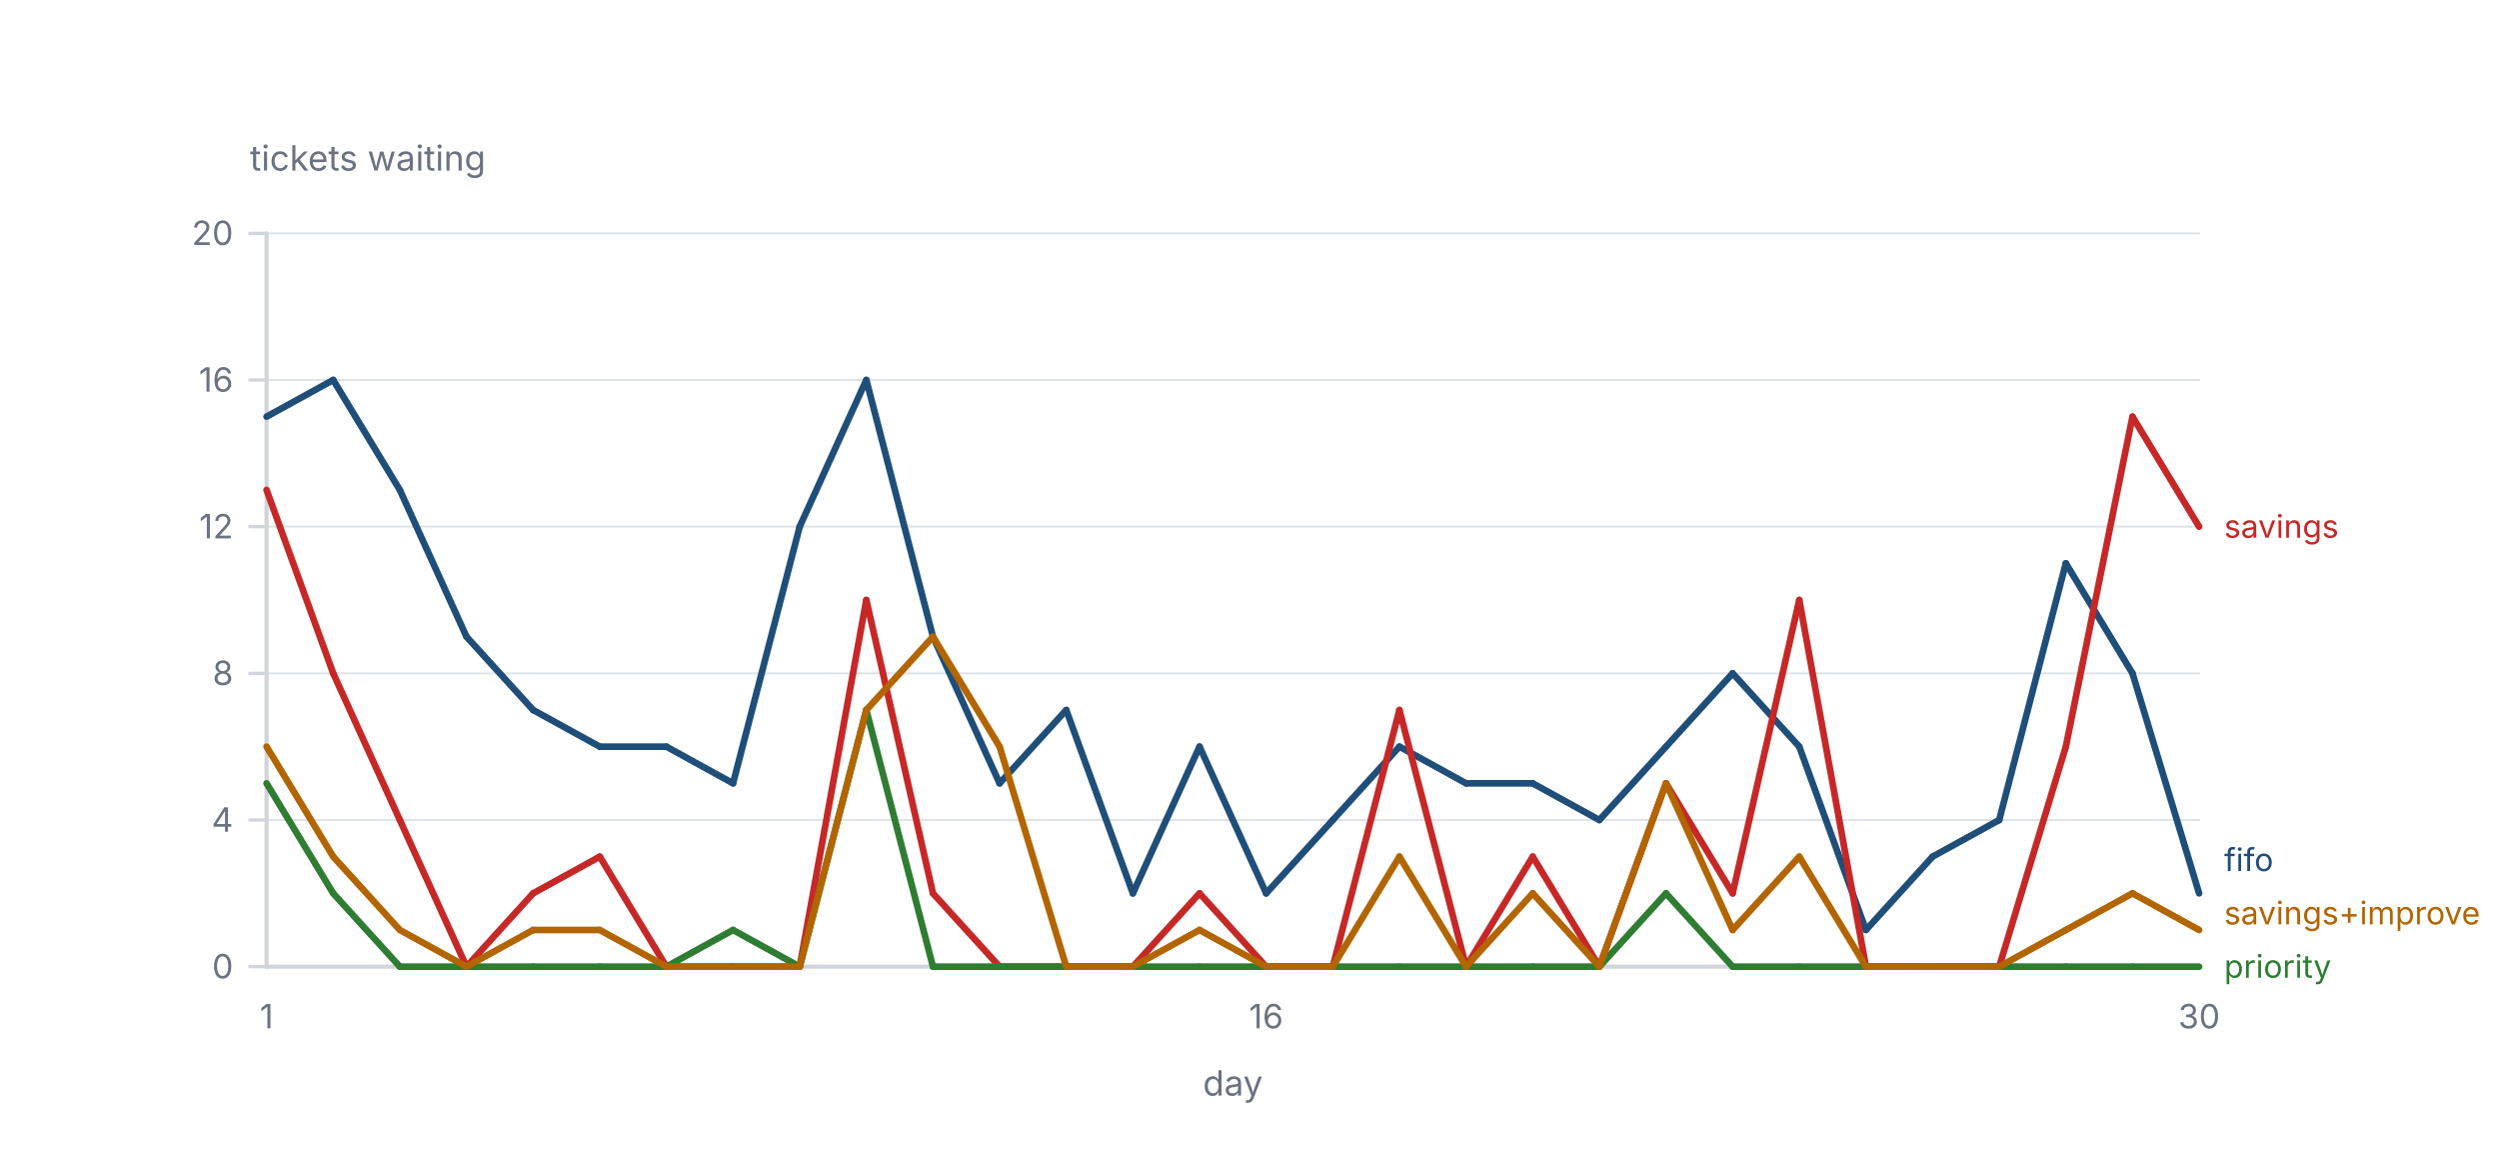
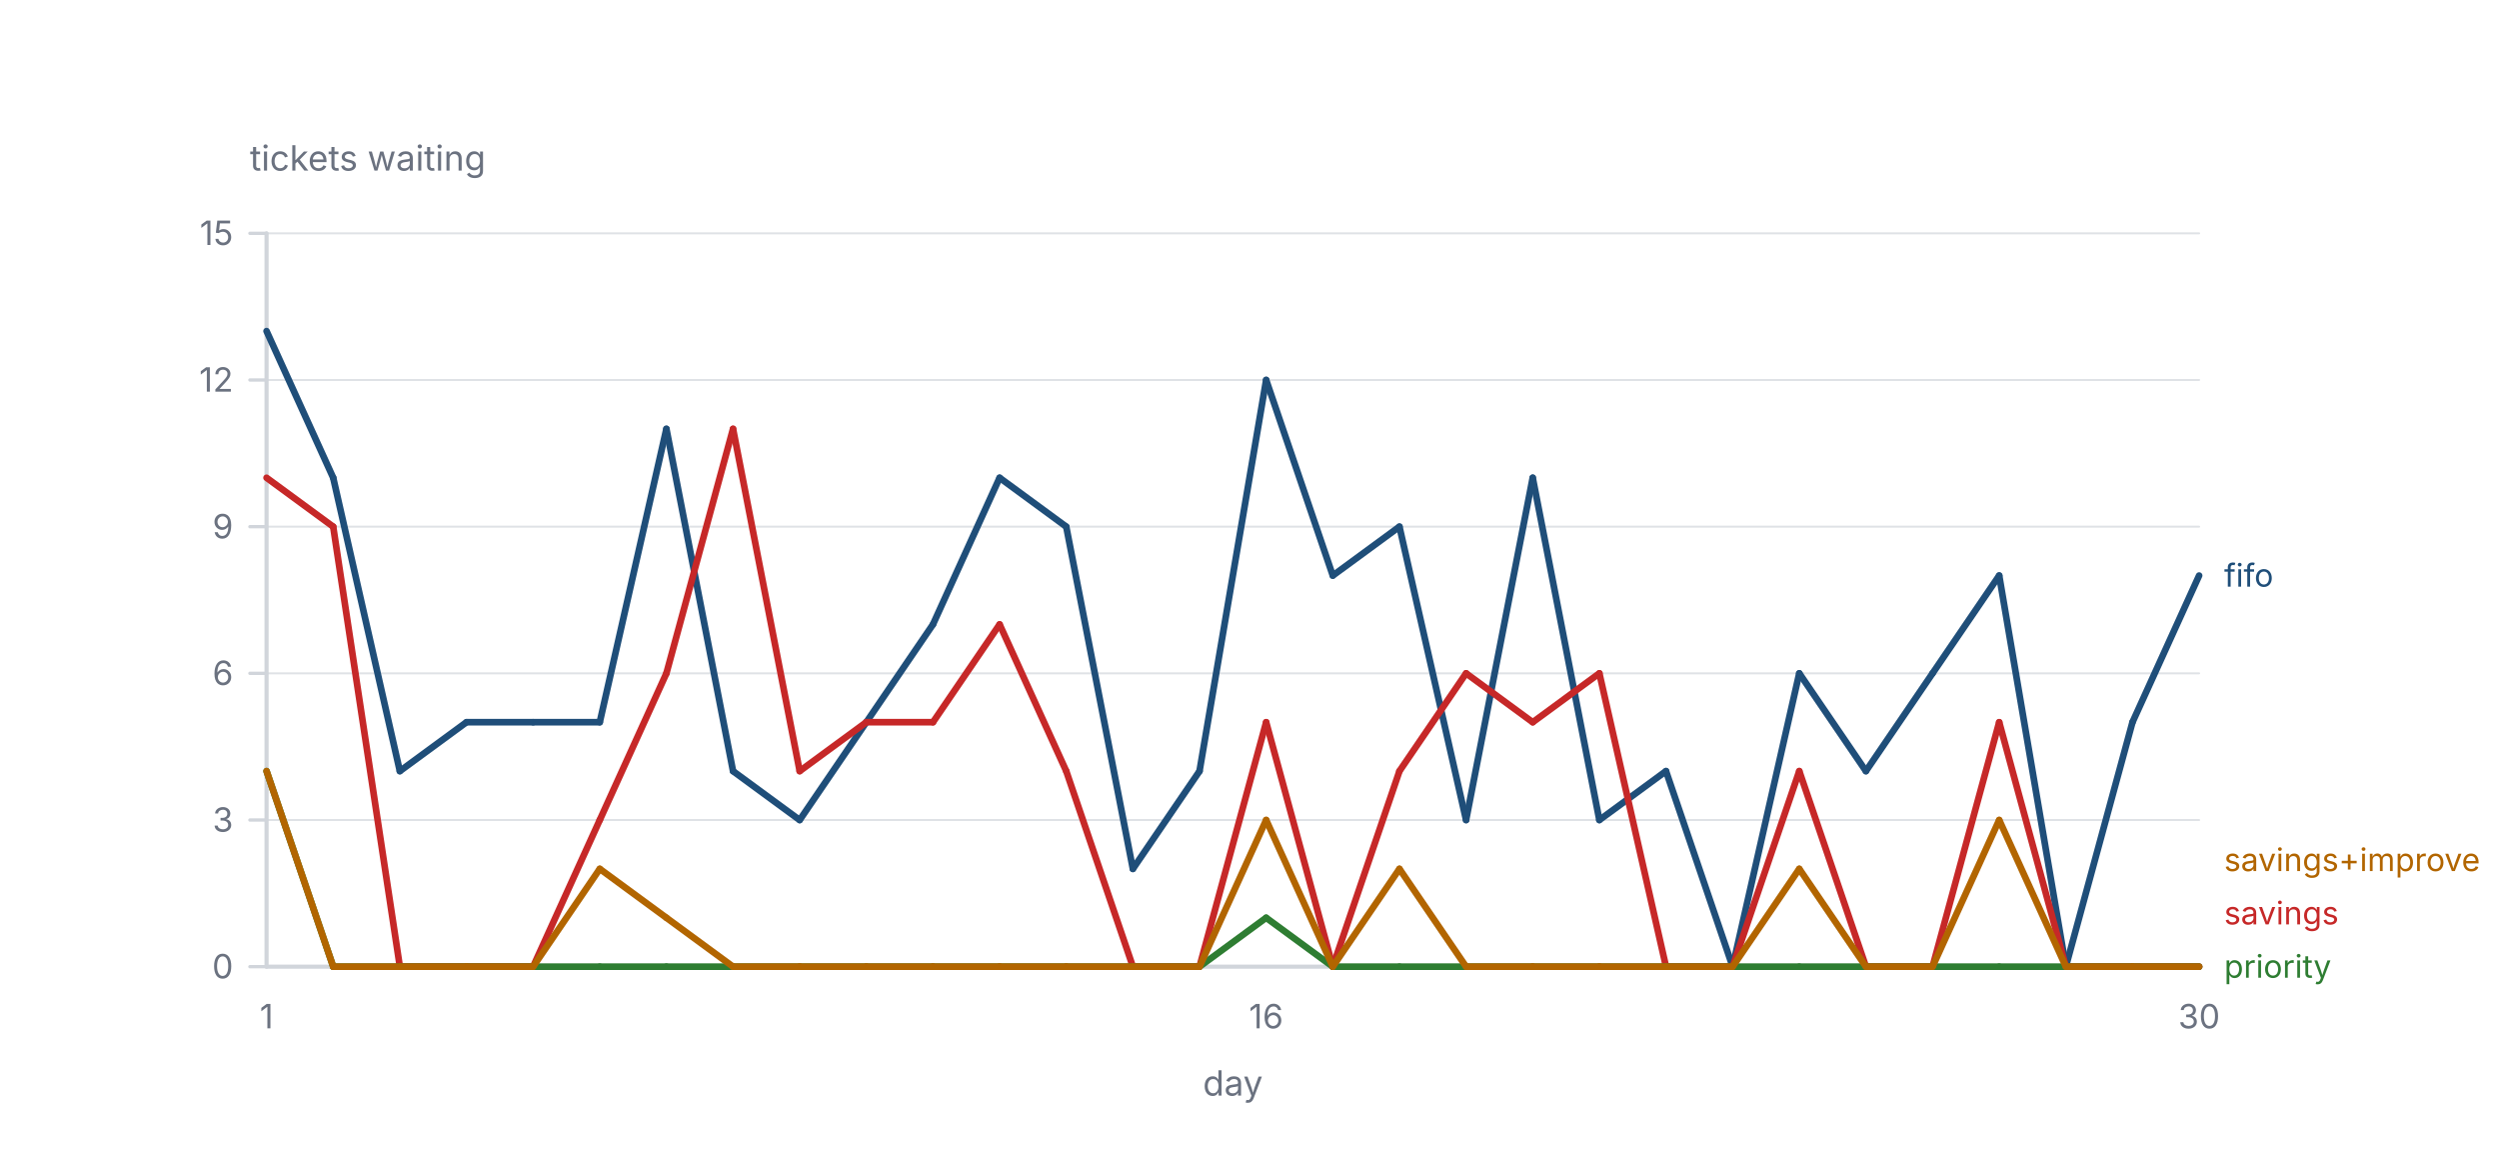
<svg xmlns="http://www.w3.org/2000/svg" viewBox="0 0 567 265" width="100%" role="img">
  <rect width="567" height="265" fill="none" />
  <line x1="60.48" y1="219.24" x2="60.48" y2="52.92" stroke="#D1D5DB" stroke-width="0.94" stroke-linecap="round" opacity="1.0" />
  <line x1="60.48" y1="219.24" x2="498.96" y2="219.24" stroke="#D1D5DB" stroke-width="0.94" stroke-linecap="round" opacity="1.0" />
  <line x1="56.7" y1="219.24" x2="60.48" y2="219.24" stroke="#D1D5DB" stroke-width="0.76" stroke-linecap="round" opacity="1.0" />
  <text x="52.92" y="221.89" text-anchor="end" font-size="7.6" font-family="Inter, Helvetica, Arial, sans-serif" fill="#6B7280">0</text>
  <line x1="56.7" y1="185.98" x2="60.48" y2="185.98" stroke="#D1D5DB" stroke-width="0.76" stroke-linecap="round" opacity="1.0" />
  <line x1="60.48" y1="185.98" x2="498.96" y2="185.98" stroke="#D1D5DB" stroke-width="0.45" stroke-linecap="round" opacity="0.7" />
-   <text x="52.92" y="188.63" text-anchor="end" font-size="7.6" font-family="Inter, Helvetica, Arial, sans-serif" fill="#6B7280">4</text>
+   <text x="52.92" y="188.63" text-anchor="end" font-size="7.6" font-family="Inter, Helvetica, Arial, sans-serif" fill="#6B7280">3</text>
  <line x1="56.7" y1="152.71" x2="60.48" y2="152.71" stroke="#D1D5DB" stroke-width="0.76" stroke-linecap="round" opacity="1.0" />
  <line x1="60.48" y1="152.71" x2="498.96" y2="152.71" stroke="#D1D5DB" stroke-width="0.45" stroke-linecap="round" opacity="0.7" />
-   <text x="52.92" y="155.36" text-anchor="end" font-size="7.6" font-family="Inter, Helvetica, Arial, sans-serif" fill="#6B7280">8</text>
+   <text x="52.92" y="155.36" text-anchor="end" font-size="7.6" font-family="Inter, Helvetica, Arial, sans-serif" fill="#6B7280">6</text>
  <line x1="56.7" y1="119.45" x2="60.48" y2="119.45" stroke="#D1D5DB" stroke-width="0.76" stroke-linecap="round" opacity="1.0" />
  <line x1="60.48" y1="119.45" x2="498.96" y2="119.45" stroke="#D1D5DB" stroke-width="0.45" stroke-linecap="round" opacity="0.7" />
-   <text x="52.92" y="122.10" text-anchor="end" font-size="7.6" font-family="Inter, Helvetica, Arial, sans-serif" fill="#6B7280">12</text>
+   <text x="52.92" y="122.10" text-anchor="end" font-size="7.6" font-family="Inter, Helvetica, Arial, sans-serif" fill="#6B7280">9</text>
  <line x1="56.7" y1="86.18" x2="60.48" y2="86.18" stroke="#D1D5DB" stroke-width="0.76" stroke-linecap="round" opacity="1.0" />
  <line x1="60.48" y1="86.18" x2="498.96" y2="86.18" stroke="#D1D5DB" stroke-width="0.45" stroke-linecap="round" opacity="0.7" />
-   <text x="52.92" y="88.83" text-anchor="end" font-size="7.6" font-family="Inter, Helvetica, Arial, sans-serif" fill="#6B7280">16</text>
+   <text x="52.92" y="88.83" text-anchor="end" font-size="7.6" font-family="Inter, Helvetica, Arial, sans-serif" fill="#6B7280">12</text>
  <line x1="56.7" y1="52.92" x2="60.48" y2="52.92" stroke="#D1D5DB" stroke-width="0.76" stroke-linecap="round" opacity="1.0" />
  <line x1="60.48" y1="52.92" x2="498.96" y2="52.92" stroke="#D1D5DB" stroke-width="0.45" stroke-linecap="round" opacity="0.7" />
-   <text x="52.92" y="55.57" text-anchor="end" font-size="7.6" font-family="Inter, Helvetica, Arial, sans-serif" fill="#6B7280">20</text>
+   <text x="52.92" y="55.57" text-anchor="end" font-size="7.6" font-family="Inter, Helvetica, Arial, sans-serif" fill="#6B7280">15</text>
  <text x="56.7" y="38.69" text-anchor="start" font-size="7.9" font-family="Inter, Helvetica, Arial, sans-serif" fill="#6B7280">tickets waiting</text>
  <text x="279.72" y="248.48" text-anchor="middle" font-size="7.9" font-family="Inter, Helvetica, Arial, sans-serif" fill="#6B7280">day</text>
-   <line x1="60.48" y1="94.5" x2="75.6" y2="86.18" stroke="#1F4E79" stroke-width="1.51" stroke-linecap="round" opacity="1.0" />
-   <line x1="75.6" y1="86.18" x2="90.72" y2="111.13" stroke="#1F4E79" stroke-width="1.51" stroke-linecap="round" opacity="1.0" />
-   <line x1="90.72" y1="111.13" x2="105.84" y2="144.4" stroke="#1F4E79" stroke-width="1.51" stroke-linecap="round" opacity="1.0" />
-   <line x1="105.84" y1="144.4" x2="120.96" y2="161.03" stroke="#1F4E79" stroke-width="1.51" stroke-linecap="round" opacity="1.0" />
-   <line x1="120.96" y1="161.03" x2="136.08" y2="169.34" stroke="#1F4E79" stroke-width="1.51" stroke-linecap="round" opacity="1.0" />
-   <line x1="136.08" y1="169.34" x2="151.2" y2="169.34" stroke="#1F4E79" stroke-width="1.51" stroke-linecap="round" opacity="1.0" />
-   <line x1="151.2" y1="169.34" x2="166.32" y2="177.66" stroke="#1F4E79" stroke-width="1.51" stroke-linecap="round" opacity="1.0" />
-   <line x1="166.32" y1="177.66" x2="181.44" y2="119.45" stroke="#1F4E79" stroke-width="1.51" stroke-linecap="round" opacity="1.0" />
-   <line x1="181.44" y1="119.45" x2="196.56" y2="86.18" stroke="#1F4E79" stroke-width="1.51" stroke-linecap="round" opacity="1.0" />
-   <line x1="196.56" y1="86.18" x2="211.68" y2="144.4" stroke="#1F4E79" stroke-width="1.51" stroke-linecap="round" opacity="1.0" />
-   <line x1="211.68" y1="144.4" x2="226.8" y2="177.66" stroke="#1F4E79" stroke-width="1.51" stroke-linecap="round" opacity="1.0" />
-   <line x1="226.8" y1="177.66" x2="241.92" y2="161.03" stroke="#1F4E79" stroke-width="1.51" stroke-linecap="round" opacity="1.0" />
-   <line x1="241.92" y1="161.03" x2="257.04" y2="202.61" stroke="#1F4E79" stroke-width="1.51" stroke-linecap="round" opacity="1.0" />
-   <line x1="257.04" y1="202.61" x2="272.16" y2="169.34" stroke="#1F4E79" stroke-width="1.51" stroke-linecap="round" opacity="1.0" />
-   <line x1="272.16" y1="169.34" x2="287.28" y2="202.61" stroke="#1F4E79" stroke-width="1.51" stroke-linecap="round" opacity="1.0" />
-   <line x1="287.28" y1="202.61" x2="302.4" y2="185.98" stroke="#1F4E79" stroke-width="1.51" stroke-linecap="round" opacity="1.0" />
-   <line x1="302.4" y1="185.98" x2="317.52" y2="169.34" stroke="#1F4E79" stroke-width="1.51" stroke-linecap="round" opacity="1.0" />
-   <line x1="317.52" y1="169.34" x2="332.64" y2="177.66" stroke="#1F4E79" stroke-width="1.51" stroke-linecap="round" opacity="1.0" />
-   <line x1="332.64" y1="177.66" x2="347.76" y2="177.66" stroke="#1F4E79" stroke-width="1.51" stroke-linecap="round" opacity="1.0" />
-   <line x1="347.76" y1="177.66" x2="362.88" y2="185.98" stroke="#1F4E79" stroke-width="1.51" stroke-linecap="round" opacity="1.0" />
-   <line x1="362.88" y1="185.98" x2="378.0" y2="169.34" stroke="#1F4E79" stroke-width="1.51" stroke-linecap="round" opacity="1.0" />
-   <line x1="378.0" y1="169.34" x2="393.12" y2="152.71" stroke="#1F4E79" stroke-width="1.51" stroke-linecap="round" opacity="1.0" />
-   <line x1="393.12" y1="152.71" x2="408.24" y2="169.34" stroke="#1F4E79" stroke-width="1.51" stroke-linecap="round" opacity="1.0" />
-   <line x1="408.24" y1="169.34" x2="423.36" y2="210.92" stroke="#1F4E79" stroke-width="1.51" stroke-linecap="round" opacity="1.0" />
-   <line x1="423.36" y1="210.92" x2="438.48" y2="194.29" stroke="#1F4E79" stroke-width="1.51" stroke-linecap="round" opacity="1.0" />
-   <line x1="438.48" y1="194.29" x2="453.6" y2="185.98" stroke="#1F4E79" stroke-width="1.51" stroke-linecap="round" opacity="1.0" />
-   <line x1="453.6" y1="185.98" x2="468.72" y2="127.76" stroke="#1F4E79" stroke-width="1.51" stroke-linecap="round" opacity="1.0" />
-   <line x1="468.72" y1="127.76" x2="483.84" y2="152.71" stroke="#1F4E79" stroke-width="1.51" stroke-linecap="round" opacity="1.0" />
-   <line x1="483.84" y1="152.71" x2="498.96" y2="202.61" stroke="#1F4E79" stroke-width="1.51" stroke-linecap="round" opacity="1.0" />
-   <line x1="60.48" y1="111.13" x2="75.6" y2="152.71" stroke="#C62828" stroke-width="1.51" stroke-linecap="round" opacity="1.0" />
-   <line x1="75.6" y1="152.71" x2="90.72" y2="185.98" stroke="#C62828" stroke-width="1.51" stroke-linecap="round" opacity="1.0" />
-   <line x1="90.72" y1="185.98" x2="105.84" y2="219.24" stroke="#C62828" stroke-width="1.51" stroke-linecap="round" opacity="1.0" />
-   <line x1="105.84" y1="219.24" x2="120.96" y2="202.61" stroke="#C62828" stroke-width="1.51" stroke-linecap="round" opacity="1.0" />
-   <line x1="120.96" y1="202.61" x2="136.08" y2="194.29" stroke="#C62828" stroke-width="1.51" stroke-linecap="round" opacity="1.0" />
-   <line x1="136.08" y1="194.29" x2="151.2" y2="219.24" stroke="#C62828" stroke-width="1.51" stroke-linecap="round" opacity="1.0" />
-   <line x1="151.2" y1="219.24" x2="166.32" y2="219.24" stroke="#C62828" stroke-width="1.51" stroke-linecap="round" opacity="1.0" />
-   <line x1="166.32" y1="219.24" x2="181.44" y2="219.24" stroke="#C62828" stroke-width="1.51" stroke-linecap="round" opacity="1.0" />
-   <line x1="181.44" y1="219.24" x2="196.56" y2="136.08" stroke="#C62828" stroke-width="1.51" stroke-linecap="round" opacity="1.0" />
-   <line x1="196.56" y1="136.08" x2="211.68" y2="202.61" stroke="#C62828" stroke-width="1.51" stroke-linecap="round" opacity="1.0" />
-   <line x1="211.68" y1="202.61" x2="226.8" y2="219.24" stroke="#C62828" stroke-width="1.51" stroke-linecap="round" opacity="1.0" />
-   <line x1="226.8" y1="219.24" x2="241.92" y2="219.24" stroke="#C62828" stroke-width="1.51" stroke-linecap="round" opacity="1.0" />
-   <line x1="241.92" y1="219.24" x2="257.04" y2="219.24" stroke="#C62828" stroke-width="1.51" stroke-linecap="round" opacity="1.0" />
-   <line x1="257.04" y1="219.24" x2="272.16" y2="202.61" stroke="#C62828" stroke-width="1.51" stroke-linecap="round" opacity="1.0" />
-   <line x1="272.16" y1="202.61" x2="287.28" y2="219.24" stroke="#C62828" stroke-width="1.51" stroke-linecap="round" opacity="1.0" />
-   <line x1="287.28" y1="219.24" x2="302.4" y2="219.24" stroke="#C62828" stroke-width="1.51" stroke-linecap="round" opacity="1.0" />
-   <line x1="302.4" y1="219.24" x2="317.52" y2="161.03" stroke="#C62828" stroke-width="1.51" stroke-linecap="round" opacity="1.0" />
-   <line x1="317.52" y1="161.03" x2="332.64" y2="219.24" stroke="#C62828" stroke-width="1.51" stroke-linecap="round" opacity="1.0" />
-   <line x1="332.64" y1="219.24" x2="347.76" y2="194.29" stroke="#C62828" stroke-width="1.51" stroke-linecap="round" opacity="1.0" />
-   <line x1="347.76" y1="194.29" x2="362.88" y2="219.24" stroke="#C62828" stroke-width="1.51" stroke-linecap="round" opacity="1.0" />
-   <line x1="362.88" y1="219.24" x2="378.0" y2="177.66" stroke="#C62828" stroke-width="1.51" stroke-linecap="round" opacity="1.0" />
-   <line x1="378.0" y1="177.66" x2="393.12" y2="202.61" stroke="#C62828" stroke-width="1.51" stroke-linecap="round" opacity="1.0" />
-   <line x1="393.12" y1="202.61" x2="408.24" y2="136.08" stroke="#C62828" stroke-width="1.51" stroke-linecap="round" opacity="1.0" />
-   <line x1="408.24" y1="136.08" x2="423.36" y2="219.24" stroke="#C62828" stroke-width="1.51" stroke-linecap="round" opacity="1.0" />
+   <line x1="60.48" y1="75.1" x2="75.6" y2="108.36" stroke="#1F4E79" stroke-width="1.51" stroke-linecap="round" opacity="1.0" />
+   <line x1="75.6" y1="108.36" x2="90.72" y2="174.89" stroke="#1F4E79" stroke-width="1.51" stroke-linecap="round" opacity="1.0" />
+   <line x1="90.72" y1="174.89" x2="105.84" y2="163.8" stroke="#1F4E79" stroke-width="1.51" stroke-linecap="round" opacity="1.0" />
+   <line x1="105.84" y1="163.8" x2="120.96" y2="163.8" stroke="#1F4E79" stroke-width="1.51" stroke-linecap="round" opacity="1.0" />
+   <line x1="120.96" y1="163.8" x2="136.08" y2="163.8" stroke="#1F4E79" stroke-width="1.51" stroke-linecap="round" opacity="1.0" />
+   <line x1="136.08" y1="163.8" x2="151.2" y2="97.27" stroke="#1F4E79" stroke-width="1.51" stroke-linecap="round" opacity="1.0" />
+   <line x1="151.2" y1="97.27" x2="166.32" y2="174.89" stroke="#1F4E79" stroke-width="1.51" stroke-linecap="round" opacity="1.0" />
+   <line x1="166.32" y1="174.89" x2="181.44" y2="185.98" stroke="#1F4E79" stroke-width="1.51" stroke-linecap="round" opacity="1.0" />
+   <line x1="181.44" y1="185.98" x2="196.56" y2="163.8" stroke="#1F4E79" stroke-width="1.51" stroke-linecap="round" opacity="1.0" />
+   <line x1="196.56" y1="163.8" x2="211.68" y2="141.62" stroke="#1F4E79" stroke-width="1.51" stroke-linecap="round" opacity="1.0" />
+   <line x1="211.68" y1="141.62" x2="226.8" y2="108.36" stroke="#1F4E79" stroke-width="1.51" stroke-linecap="round" opacity="1.0" />
+   <line x1="226.8" y1="108.36" x2="241.92" y2="119.45" stroke="#1F4E79" stroke-width="1.51" stroke-linecap="round" opacity="1.0" />
+   <line x1="241.92" y1="119.45" x2="257.04" y2="197.06" stroke="#1F4E79" stroke-width="1.51" stroke-linecap="round" opacity="1.0" />
+   <line x1="257.04" y1="197.06" x2="272.16" y2="174.89" stroke="#1F4E79" stroke-width="1.51" stroke-linecap="round" opacity="1.0" />
+   <line x1="272.16" y1="174.89" x2="287.28" y2="86.18" stroke="#1F4E79" stroke-width="1.51" stroke-linecap="round" opacity="1.0" />
+   <line x1="287.28" y1="86.18" x2="302.4" y2="130.54" stroke="#1F4E79" stroke-width="1.51" stroke-linecap="round" opacity="1.0" />
+   <line x1="302.4" y1="130.54" x2="317.52" y2="119.45" stroke="#1F4E79" stroke-width="1.51" stroke-linecap="round" opacity="1.0" />
+   <line x1="317.52" y1="119.45" x2="332.64" y2="185.98" stroke="#1F4E79" stroke-width="1.51" stroke-linecap="round" opacity="1.0" />
+   <line x1="332.64" y1="185.98" x2="347.76" y2="108.36" stroke="#1F4E79" stroke-width="1.51" stroke-linecap="round" opacity="1.0" />
+   <line x1="347.76" y1="108.36" x2="362.88" y2="185.98" stroke="#1F4E79" stroke-width="1.51" stroke-linecap="round" opacity="1.0" />
+   <line x1="362.88" y1="185.98" x2="378.0" y2="174.89" stroke="#1F4E79" stroke-width="1.51" stroke-linecap="round" opacity="1.0" />
+   <line x1="378.0" y1="174.89" x2="393.12" y2="219.24" stroke="#1F4E79" stroke-width="1.51" stroke-linecap="round" opacity="1.0" />
+   <line x1="393.12" y1="219.24" x2="408.24" y2="152.71" stroke="#1F4E79" stroke-width="1.51" stroke-linecap="round" opacity="1.0" />
+   <line x1="408.24" y1="152.71" x2="423.36" y2="174.89" stroke="#1F4E79" stroke-width="1.51" stroke-linecap="round" opacity="1.0" />
+   <line x1="423.36" y1="174.89" x2="438.48" y2="152.71" stroke="#1F4E79" stroke-width="1.51" stroke-linecap="round" opacity="1.0" />
+   <line x1="438.48" y1="152.71" x2="453.6" y2="130.54" stroke="#1F4E79" stroke-width="1.51" stroke-linecap="round" opacity="1.0" />
+   <line x1="453.6" y1="130.54" x2="468.72" y2="219.24" stroke="#1F4E79" stroke-width="1.51" stroke-linecap="round" opacity="1.0" />
+   <line x1="468.72" y1="219.24" x2="483.84" y2="163.8" stroke="#1F4E79" stroke-width="1.51" stroke-linecap="round" opacity="1.0" />
+   <line x1="483.84" y1="163.8" x2="498.96" y2="130.54" stroke="#1F4E79" stroke-width="1.51" stroke-linecap="round" opacity="1.0" />
+   <line x1="60.48" y1="108.36" x2="75.6" y2="119.45" stroke="#C62828" stroke-width="1.51" stroke-linecap="round" opacity="1.0" />
+   <line x1="75.6" y1="119.45" x2="90.72" y2="219.24" stroke="#C62828" stroke-width="1.51" stroke-linecap="round" opacity="1.0" />
+   <line x1="90.72" y1="219.24" x2="105.84" y2="219.24" stroke="#C62828" stroke-width="1.51" stroke-linecap="round" opacity="1.0" />
+   <line x1="105.84" y1="219.24" x2="120.96" y2="219.24" stroke="#C62828" stroke-width="1.51" stroke-linecap="round" opacity="1.0" />
+   <line x1="120.96" y1="219.24" x2="136.08" y2="185.98" stroke="#C62828" stroke-width="1.51" stroke-linecap="round" opacity="1.0" />
+   <line x1="136.08" y1="185.98" x2="151.2" y2="152.71" stroke="#C62828" stroke-width="1.51" stroke-linecap="round" opacity="1.0" />
+   <line x1="151.2" y1="152.71" x2="166.32" y2="97.27" stroke="#C62828" stroke-width="1.51" stroke-linecap="round" opacity="1.0" />
+   <line x1="166.32" y1="97.27" x2="181.44" y2="174.89" stroke="#C62828" stroke-width="1.51" stroke-linecap="round" opacity="1.0" />
+   <line x1="181.44" y1="174.89" x2="196.56" y2="163.8" stroke="#C62828" stroke-width="1.51" stroke-linecap="round" opacity="1.0" />
+   <line x1="196.56" y1="163.8" x2="211.68" y2="163.8" stroke="#C62828" stroke-width="1.51" stroke-linecap="round" opacity="1.0" />
+   <line x1="211.68" y1="163.8" x2="226.8" y2="141.62" stroke="#C62828" stroke-width="1.51" stroke-linecap="round" opacity="1.0" />
+   <line x1="226.8" y1="141.62" x2="241.92" y2="174.89" stroke="#C62828" stroke-width="1.51" stroke-linecap="round" opacity="1.0" />
+   <line x1="241.92" y1="174.89" x2="257.04" y2="219.24" stroke="#C62828" stroke-width="1.51" stroke-linecap="round" opacity="1.0" />
+   <line x1="257.04" y1="219.24" x2="272.16" y2="219.24" stroke="#C62828" stroke-width="1.51" stroke-linecap="round" opacity="1.0" />
+   <line x1="272.16" y1="219.24" x2="287.28" y2="163.8" stroke="#C62828" stroke-width="1.51" stroke-linecap="round" opacity="1.0" />
+   <line x1="287.28" y1="163.8" x2="302.4" y2="219.24" stroke="#C62828" stroke-width="1.51" stroke-linecap="round" opacity="1.0" />
+   <line x1="302.4" y1="219.24" x2="317.52" y2="174.89" stroke="#C62828" stroke-width="1.51" stroke-linecap="round" opacity="1.0" />
+   <line x1="317.52" y1="174.89" x2="332.64" y2="152.71" stroke="#C62828" stroke-width="1.51" stroke-linecap="round" opacity="1.0" />
+   <line x1="332.64" y1="152.71" x2="347.76" y2="163.8" stroke="#C62828" stroke-width="1.51" stroke-linecap="round" opacity="1.0" />
+   <line x1="347.76" y1="163.8" x2="362.88" y2="152.71" stroke="#C62828" stroke-width="1.51" stroke-linecap="round" opacity="1.0" />
+   <line x1="362.88" y1="152.71" x2="378.0" y2="219.24" stroke="#C62828" stroke-width="1.51" stroke-linecap="round" opacity="1.0" />
+   <line x1="378.0" y1="219.24" x2="393.12" y2="219.24" stroke="#C62828" stroke-width="1.51" stroke-linecap="round" opacity="1.0" />
+   <line x1="393.12" y1="219.24" x2="408.24" y2="174.89" stroke="#C62828" stroke-width="1.51" stroke-linecap="round" opacity="1.0" />
+   <line x1="408.24" y1="174.89" x2="423.36" y2="219.24" stroke="#C62828" stroke-width="1.51" stroke-linecap="round" opacity="1.0" />
  <line x1="423.36" y1="219.24" x2="438.48" y2="219.24" stroke="#C62828" stroke-width="1.51" stroke-linecap="round" opacity="1.0" />
-   <line x1="438.48" y1="219.24" x2="453.6" y2="219.24" stroke="#C62828" stroke-width="1.51" stroke-linecap="round" opacity="1.0" />
-   <line x1="453.6" y1="219.24" x2="468.72" y2="169.34" stroke="#C62828" stroke-width="1.51" stroke-linecap="round" opacity="1.0" />
-   <line x1="468.72" y1="169.34" x2="483.84" y2="94.5" stroke="#C62828" stroke-width="1.51" stroke-linecap="round" opacity="1.0" />
-   <line x1="483.84" y1="94.5" x2="498.96" y2="119.45" stroke="#C62828" stroke-width="1.51" stroke-linecap="round" opacity="1.0" />
-   <line x1="60.48" y1="177.66" x2="75.6" y2="202.61" stroke="#2E7D32" stroke-width="1.51" stroke-linecap="round" opacity="1.0" />
-   <line x1="75.6" y1="202.61" x2="90.72" y2="219.24" stroke="#2E7D32" stroke-width="1.51" stroke-linecap="round" opacity="1.0" />
+   <line x1="438.48" y1="219.24" x2="453.6" y2="163.8" stroke="#C62828" stroke-width="1.51" stroke-linecap="round" opacity="1.0" />
+   <line x1="453.6" y1="163.8" x2="468.72" y2="219.24" stroke="#C62828" stroke-width="1.51" stroke-linecap="round" opacity="1.0" />
+   <line x1="468.72" y1="219.24" x2="483.84" y2="219.24" stroke="#C62828" stroke-width="1.51" stroke-linecap="round" opacity="1.0" />
+   <line x1="483.84" y1="219.24" x2="498.96" y2="219.24" stroke="#C62828" stroke-width="1.51" stroke-linecap="round" opacity="1.0" />
+   <line x1="60.48" y1="174.89" x2="75.6" y2="219.24" stroke="#2E7D32" stroke-width="1.51" stroke-linecap="round" opacity="1.0" />
+   <line x1="75.6" y1="219.24" x2="90.72" y2="219.24" stroke="#2E7D32" stroke-width="1.51" stroke-linecap="round" opacity="1.0" />
  <line x1="90.72" y1="219.24" x2="105.84" y2="219.24" stroke="#2E7D32" stroke-width="1.51" stroke-linecap="round" opacity="1.0" />
  <line x1="105.84" y1="219.24" x2="120.96" y2="219.24" stroke="#2E7D32" stroke-width="1.51" stroke-linecap="round" opacity="1.0" />
  <line x1="120.96" y1="219.24" x2="136.08" y2="219.24" stroke="#2E7D32" stroke-width="1.51" stroke-linecap="round" opacity="1.0" />
  <line x1="136.08" y1="219.24" x2="151.2" y2="219.24" stroke="#2E7D32" stroke-width="1.51" stroke-linecap="round" opacity="1.0" />
-   <line x1="151.2" y1="219.24" x2="166.32" y2="210.92" stroke="#2E7D32" stroke-width="1.51" stroke-linecap="round" opacity="1.0" />
-   <line x1="166.32" y1="210.92" x2="181.44" y2="219.24" stroke="#2E7D32" stroke-width="1.51" stroke-linecap="round" opacity="1.0" />
-   <line x1="181.44" y1="219.24" x2="196.56" y2="161.03" stroke="#2E7D32" stroke-width="1.51" stroke-linecap="round" opacity="1.0" />
-   <line x1="196.56" y1="161.03" x2="211.68" y2="219.24" stroke="#2E7D32" stroke-width="1.51" stroke-linecap="round" opacity="1.0" />
+   <line x1="151.2" y1="219.24" x2="166.32" y2="219.24" stroke="#2E7D32" stroke-width="1.51" stroke-linecap="round" opacity="1.0" />
+   <line x1="166.32" y1="219.24" x2="181.44" y2="219.24" stroke="#2E7D32" stroke-width="1.51" stroke-linecap="round" opacity="1.0" />
+   <line x1="181.44" y1="219.24" x2="196.56" y2="219.24" stroke="#2E7D32" stroke-width="1.51" stroke-linecap="round" opacity="1.0" />
+   <line x1="196.56" y1="219.24" x2="211.68" y2="219.24" stroke="#2E7D32" stroke-width="1.51" stroke-linecap="round" opacity="1.0" />
  <line x1="211.68" y1="219.24" x2="226.8" y2="219.24" stroke="#2E7D32" stroke-width="1.51" stroke-linecap="round" opacity="1.0" />
  <line x1="226.8" y1="219.24" x2="241.92" y2="219.24" stroke="#2E7D32" stroke-width="1.51" stroke-linecap="round" opacity="1.0" />
  <line x1="241.92" y1="219.24" x2="257.04" y2="219.24" stroke="#2E7D32" stroke-width="1.51" stroke-linecap="round" opacity="1.0" />
  <line x1="257.04" y1="219.24" x2="272.16" y2="219.24" stroke="#2E7D32" stroke-width="1.51" stroke-linecap="round" opacity="1.0" />
-   <line x1="272.16" y1="219.24" x2="287.28" y2="219.24" stroke="#2E7D32" stroke-width="1.51" stroke-linecap="round" opacity="1.0" />
-   <line x1="287.28" y1="219.24" x2="302.4" y2="219.24" stroke="#2E7D32" stroke-width="1.51" stroke-linecap="round" opacity="1.0" />
+   <line x1="272.16" y1="219.24" x2="287.28" y2="208.15" stroke="#2E7D32" stroke-width="1.51" stroke-linecap="round" opacity="1.0" />
+   <line x1="287.28" y1="208.15" x2="302.4" y2="219.24" stroke="#2E7D32" stroke-width="1.51" stroke-linecap="round" opacity="1.0" />
  <line x1="302.4" y1="219.24" x2="317.52" y2="219.24" stroke="#2E7D32" stroke-width="1.51" stroke-linecap="round" opacity="1.0" />
  <line x1="317.52" y1="219.24" x2="332.64" y2="219.24" stroke="#2E7D32" stroke-width="1.51" stroke-linecap="round" opacity="1.0" />
  <line x1="332.64" y1="219.24" x2="347.76" y2="219.24" stroke="#2E7D32" stroke-width="1.51" stroke-linecap="round" opacity="1.0" />
  <line x1="347.76" y1="219.24" x2="362.88" y2="219.24" stroke="#2E7D32" stroke-width="1.51" stroke-linecap="round" opacity="1.0" />
-   <line x1="362.88" y1="219.24" x2="378.0" y2="202.61" stroke="#2E7D32" stroke-width="1.51" stroke-linecap="round" opacity="1.0" />
-   <line x1="378.0" y1="202.61" x2="393.12" y2="219.24" stroke="#2E7D32" stroke-width="1.51" stroke-linecap="round" opacity="1.0" />
+   <line x1="362.88" y1="219.24" x2="378.0" y2="219.24" stroke="#2E7D32" stroke-width="1.51" stroke-linecap="round" opacity="1.0" />
+   <line x1="378.0" y1="219.24" x2="393.12" y2="219.24" stroke="#2E7D32" stroke-width="1.51" stroke-linecap="round" opacity="1.0" />
  <line x1="393.12" y1="219.24" x2="408.24" y2="219.24" stroke="#2E7D32" stroke-width="1.51" stroke-linecap="round" opacity="1.0" />
  <line x1="408.24" y1="219.24" x2="423.36" y2="219.24" stroke="#2E7D32" stroke-width="1.51" stroke-linecap="round" opacity="1.0" />
  <line x1="423.36" y1="219.24" x2="438.48" y2="219.24" stroke="#2E7D32" stroke-width="1.51" stroke-linecap="round" opacity="1.0" />
  <line x1="438.48" y1="219.24" x2="453.6" y2="219.24" stroke="#2E7D32" stroke-width="1.51" stroke-linecap="round" opacity="1.0" />
  <line x1="453.6" y1="219.24" x2="468.72" y2="219.24" stroke="#2E7D32" stroke-width="1.51" stroke-linecap="round" opacity="1.0" />
  <line x1="468.72" y1="219.24" x2="483.84" y2="219.24" stroke="#2E7D32" stroke-width="1.51" stroke-linecap="round" opacity="1.0" />
  <line x1="483.84" y1="219.24" x2="498.96" y2="219.24" stroke="#2E7D32" stroke-width="1.51" stroke-linecap="round" opacity="1.0" />
-   <line x1="60.48" y1="169.34" x2="75.6" y2="194.29" stroke="#B26500" stroke-width="1.51" stroke-linecap="round" opacity="1.0" />
-   <line x1="75.6" y1="194.29" x2="90.72" y2="210.92" stroke="#B26500" stroke-width="1.51" stroke-linecap="round" opacity="1.0" />
-   <line x1="90.72" y1="210.92" x2="105.84" y2="219.24" stroke="#B26500" stroke-width="1.51" stroke-linecap="round" opacity="1.0" />
-   <line x1="105.84" y1="219.24" x2="120.96" y2="210.92" stroke="#B26500" stroke-width="1.51" stroke-linecap="round" opacity="1.0" />
-   <line x1="120.96" y1="210.92" x2="136.08" y2="210.92" stroke="#B26500" stroke-width="1.51" stroke-linecap="round" opacity="1.0" />
-   <line x1="136.08" y1="210.92" x2="151.2" y2="219.24" stroke="#B26500" stroke-width="1.51" stroke-linecap="round" opacity="1.0" />
-   <line x1="151.2" y1="219.24" x2="166.32" y2="219.24" stroke="#B26500" stroke-width="1.51" stroke-linecap="round" opacity="1.0" />
+   <line x1="60.48" y1="174.89" x2="75.6" y2="219.24" stroke="#B26500" stroke-width="1.51" stroke-linecap="round" opacity="1.0" />
+   <line x1="75.6" y1="219.24" x2="90.72" y2="219.24" stroke="#B26500" stroke-width="1.51" stroke-linecap="round" opacity="1.0" />
+   <line x1="90.72" y1="219.24" x2="105.84" y2="219.24" stroke="#B26500" stroke-width="1.51" stroke-linecap="round" opacity="1.0" />
+   <line x1="105.84" y1="219.24" x2="120.96" y2="219.24" stroke="#B26500" stroke-width="1.51" stroke-linecap="round" opacity="1.0" />
+   <line x1="120.96" y1="219.24" x2="136.08" y2="197.06" stroke="#B26500" stroke-width="1.51" stroke-linecap="round" opacity="1.0" />
+   <line x1="136.08" y1="197.06" x2="151.2" y2="208.15" stroke="#B26500" stroke-width="1.51" stroke-linecap="round" opacity="1.0" />
+   <line x1="151.2" y1="208.15" x2="166.32" y2="219.24" stroke="#B26500" stroke-width="1.51" stroke-linecap="round" opacity="1.0" />
  <line x1="166.32" y1="219.24" x2="181.44" y2="219.24" stroke="#B26500" stroke-width="1.51" stroke-linecap="round" opacity="1.0" />
-   <line x1="181.44" y1="219.24" x2="196.56" y2="161.03" stroke="#B26500" stroke-width="1.51" stroke-linecap="round" opacity="1.0" />
-   <line x1="196.56" y1="161.03" x2="211.68" y2="144.4" stroke="#B26500" stroke-width="1.51" stroke-linecap="round" opacity="1.0" />
-   <line x1="211.68" y1="144.4" x2="226.8" y2="169.34" stroke="#B26500" stroke-width="1.51" stroke-linecap="round" opacity="1.0" />
-   <line x1="226.8" y1="169.34" x2="241.92" y2="219.24" stroke="#B26500" stroke-width="1.51" stroke-linecap="round" opacity="1.0" />
+   <line x1="181.44" y1="219.24" x2="196.56" y2="219.24" stroke="#B26500" stroke-width="1.51" stroke-linecap="round" opacity="1.0" />
+   <line x1="196.56" y1="219.24" x2="211.68" y2="219.24" stroke="#B26500" stroke-width="1.51" stroke-linecap="round" opacity="1.0" />
+   <line x1="211.68" y1="219.24" x2="226.8" y2="219.24" stroke="#B26500" stroke-width="1.51" stroke-linecap="round" opacity="1.0" />
+   <line x1="226.8" y1="219.24" x2="241.92" y2="219.24" stroke="#B26500" stroke-width="1.51" stroke-linecap="round" opacity="1.0" />
  <line x1="241.92" y1="219.24" x2="257.04" y2="219.24" stroke="#B26500" stroke-width="1.51" stroke-linecap="round" opacity="1.0" />
-   <line x1="257.04" y1="219.24" x2="272.16" y2="210.92" stroke="#B26500" stroke-width="1.51" stroke-linecap="round" opacity="1.0" />
-   <line x1="272.16" y1="210.92" x2="287.28" y2="219.24" stroke="#B26500" stroke-width="1.51" stroke-linecap="round" opacity="1.0" />
-   <line x1="287.28" y1="219.24" x2="302.4" y2="219.24" stroke="#B26500" stroke-width="1.51" stroke-linecap="round" opacity="1.0" />
-   <line x1="302.4" y1="219.24" x2="317.52" y2="194.29" stroke="#B26500" stroke-width="1.51" stroke-linecap="round" opacity="1.0" />
-   <line x1="317.52" y1="194.29" x2="332.64" y2="219.24" stroke="#B26500" stroke-width="1.51" stroke-linecap="round" opacity="1.0" />
-   <line x1="332.64" y1="219.24" x2="347.76" y2="202.61" stroke="#B26500" stroke-width="1.51" stroke-linecap="round" opacity="1.0" />
-   <line x1="347.76" y1="202.61" x2="362.88" y2="219.24" stroke="#B26500" stroke-width="1.51" stroke-linecap="round" opacity="1.0" />
-   <line x1="362.88" y1="219.24" x2="378.0" y2="177.66" stroke="#B26500" stroke-width="1.51" stroke-linecap="round" opacity="1.0" />
-   <line x1="378.0" y1="177.66" x2="393.12" y2="210.92" stroke="#B26500" stroke-width="1.51" stroke-linecap="round" opacity="1.0" />
-   <line x1="393.12" y1="210.92" x2="408.24" y2="194.29" stroke="#B26500" stroke-width="1.51" stroke-linecap="round" opacity="1.0" />
-   <line x1="408.24" y1="194.29" x2="423.36" y2="219.24" stroke="#B26500" stroke-width="1.51" stroke-linecap="round" opacity="1.0" />
+   <line x1="257.04" y1="219.24" x2="272.16" y2="219.24" stroke="#B26500" stroke-width="1.51" stroke-linecap="round" opacity="1.0" />
+   <line x1="272.16" y1="219.24" x2="287.28" y2="185.98" stroke="#B26500" stroke-width="1.51" stroke-linecap="round" opacity="1.0" />
+   <line x1="287.28" y1="185.98" x2="302.4" y2="219.24" stroke="#B26500" stroke-width="1.51" stroke-linecap="round" opacity="1.0" />
+   <line x1="302.4" y1="219.24" x2="317.52" y2="197.06" stroke="#B26500" stroke-width="1.51" stroke-linecap="round" opacity="1.0" />
+   <line x1="317.52" y1="197.06" x2="332.64" y2="219.24" stroke="#B26500" stroke-width="1.51" stroke-linecap="round" opacity="1.0" />
+   <line x1="332.64" y1="219.24" x2="347.76" y2="219.24" stroke="#B26500" stroke-width="1.51" stroke-linecap="round" opacity="1.0" />
+   <line x1="347.76" y1="219.24" x2="362.88" y2="219.24" stroke="#B26500" stroke-width="1.51" stroke-linecap="round" opacity="1.0" />
+   <line x1="362.88" y1="219.24" x2="378.0" y2="219.24" stroke="#B26500" stroke-width="1.51" stroke-linecap="round" opacity="1.0" />
+   <line x1="378.0" y1="219.24" x2="393.12" y2="219.24" stroke="#B26500" stroke-width="1.51" stroke-linecap="round" opacity="1.0" />
+   <line x1="393.12" y1="219.24" x2="408.24" y2="197.06" stroke="#B26500" stroke-width="1.51" stroke-linecap="round" opacity="1.0" />
+   <line x1="408.24" y1="197.06" x2="423.36" y2="219.24" stroke="#B26500" stroke-width="1.51" stroke-linecap="round" opacity="1.0" />
  <line x1="423.36" y1="219.24" x2="438.48" y2="219.24" stroke="#B26500" stroke-width="1.51" stroke-linecap="round" opacity="1.0" />
-   <line x1="438.48" y1="219.24" x2="453.6" y2="219.24" stroke="#B26500" stroke-width="1.51" stroke-linecap="round" opacity="1.0" />
-   <line x1="453.6" y1="219.24" x2="468.72" y2="210.92" stroke="#B26500" stroke-width="1.51" stroke-linecap="round" opacity="1.0" />
-   <line x1="468.72" y1="210.92" x2="483.84" y2="202.61" stroke="#B26500" stroke-width="1.51" stroke-linecap="round" opacity="1.0" />
-   <line x1="483.84" y1="202.61" x2="498.96" y2="210.92" stroke="#B26500" stroke-width="1.51" stroke-linecap="round" opacity="1.0" />
+   <line x1="438.48" y1="219.24" x2="453.6" y2="185.98" stroke="#B26500" stroke-width="1.51" stroke-linecap="round" opacity="1.0" />
+   <line x1="453.6" y1="185.98" x2="468.72" y2="219.24" stroke="#B26500" stroke-width="1.51" stroke-linecap="round" opacity="1.0" />
+   <line x1="468.72" y1="219.24" x2="483.84" y2="219.24" stroke="#B26500" stroke-width="1.51" stroke-linecap="round" opacity="1.0" />
+   <line x1="483.84" y1="219.24" x2="498.96" y2="219.24" stroke="#B26500" stroke-width="1.51" stroke-linecap="round" opacity="1.0" />
  <text x="504.63" y="221.75" text-anchor="start" font-size="7.2" font-family="Inter, Helvetica, Arial, sans-serif" fill="#2E7D32">priority</text>
-   <text x="504.63" y="209.65" text-anchor="start" font-size="7.2" font-family="Inter, Helvetica, Arial, sans-serif" fill="#B26500">savings+improve</text>
-   <text x="504.63" y="197.56" text-anchor="start" font-size="7.2" font-family="Inter, Helvetica, Arial, sans-serif" fill="#1F4E79">fifo</text>
-   <text x="504.63" y="121.96" text-anchor="start" font-size="7.2" font-family="Inter, Helvetica, Arial, sans-serif" fill="#C62828">savings</text>
+   <text x="504.63" y="209.65" text-anchor="start" font-size="7.2" font-family="Inter, Helvetica, Arial, sans-serif" fill="#C62828">savings</text>
+   <text x="504.63" y="197.56" text-anchor="start" font-size="7.2" font-family="Inter, Helvetica, Arial, sans-serif" fill="#B26500">savings+improve</text>
+   <text x="504.63" y="133.05" text-anchor="start" font-size="7.2" font-family="Inter, Helvetica, Arial, sans-serif" fill="#1F4E79">fifo</text>
  <text x="60.48" y="233.23" text-anchor="middle" font-size="7.6" font-family="Inter, Helvetica, Arial, sans-serif" fill="#6B7280">1</text>
  <text x="287.28" y="233.23" text-anchor="middle" font-size="7.6" font-family="Inter, Helvetica, Arial, sans-serif" fill="#6B7280">16</text>
  <text x="498.96" y="233.23" text-anchor="middle" font-size="7.6" font-family="Inter, Helvetica, Arial, sans-serif" fill="#6B7280">30</text>
</svg>
